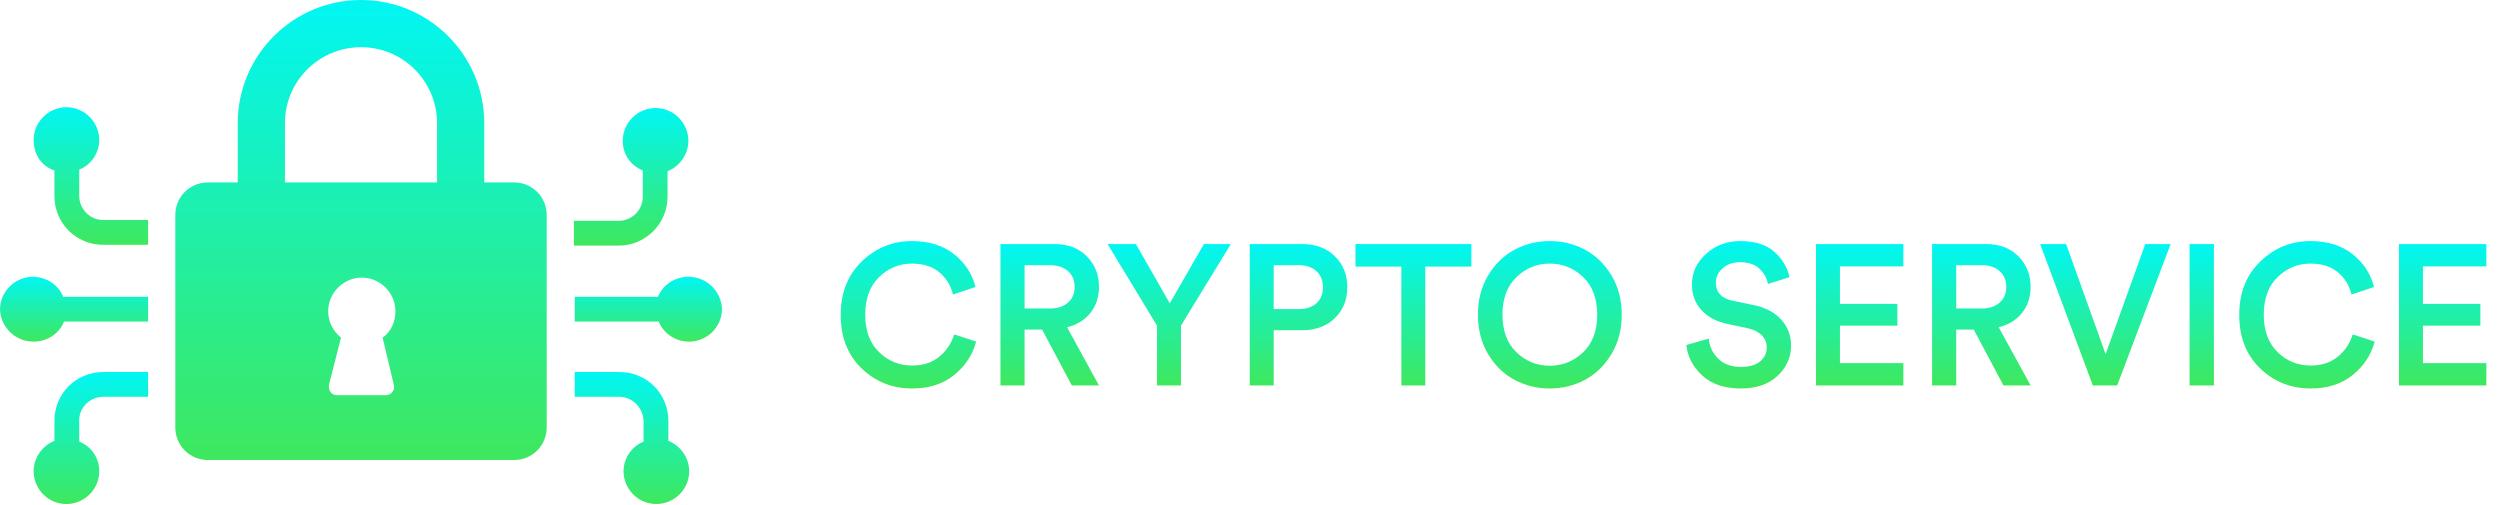
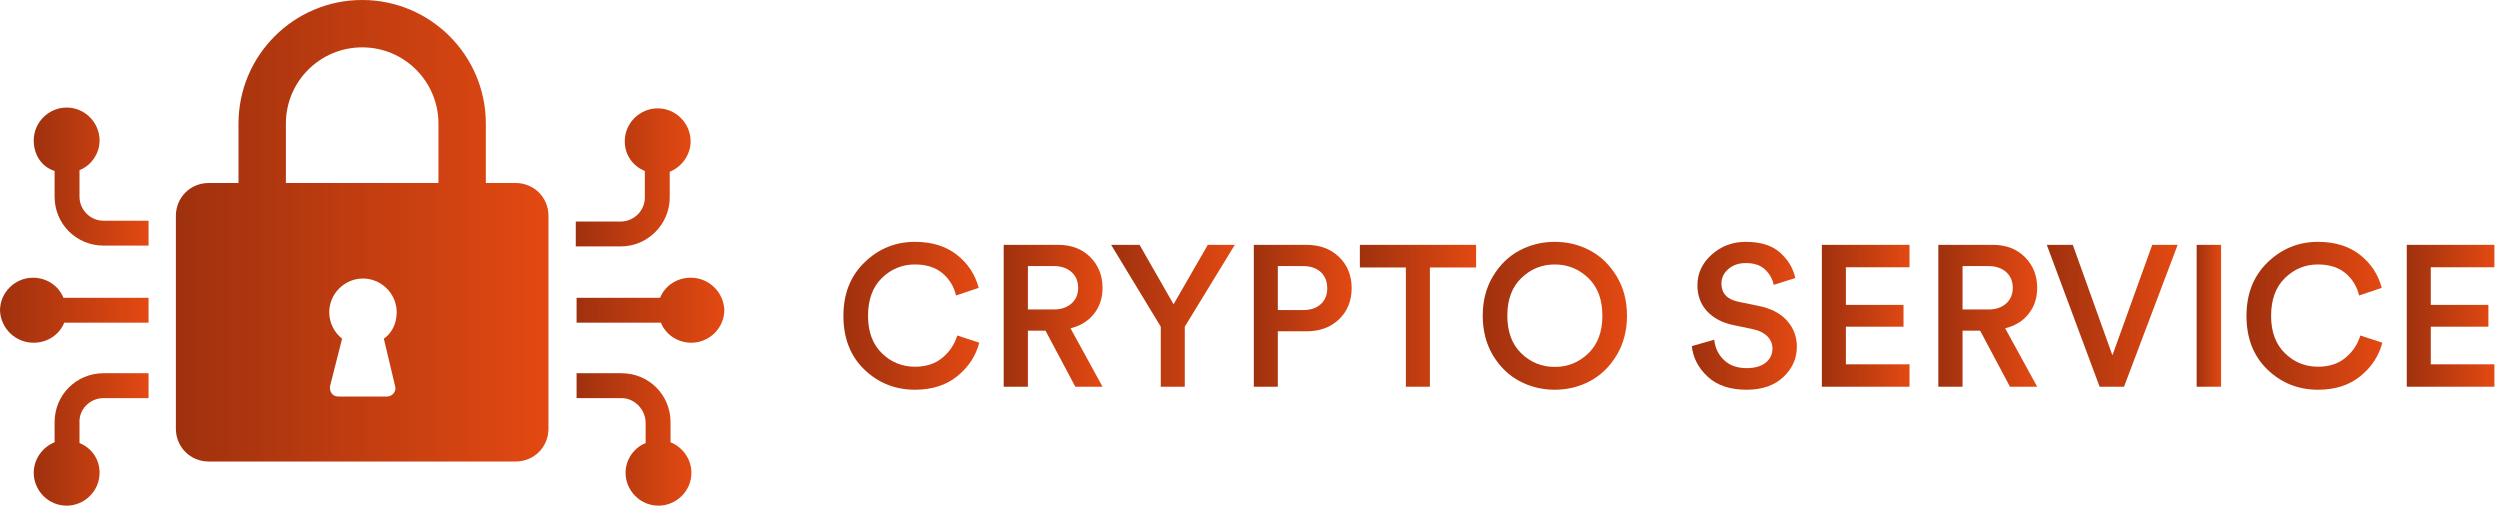
- <svg xmlns="http://www.w3.org/2000/svg" width="992px" height="200px" viewBox="0 0 992 200" version="1.1">
+ <svg xmlns="http://www.w3.org/2000/svg" width="309px" height="63px" viewBox="0 0 309 63" version="1.1">
  <defs>
-     <linearGradient x1="50%" y1="0%" x2="50%" y2="100%" id="linearGradient-1">
-       <stop stop-color="#01F6F4" offset="0%" />
-       <stop stop-color="#3EE85D" offset="100%" />
+     <linearGradient x1="0%" y1="50%" x2="100%" y2="50%" id="linearGradient-1">
+       <stop stop-color="#9F310E" offset="0%" />
+       <stop stop-color="#E34912" offset="100%" />
    </linearGradient>
-     <linearGradient x1="50%" y1="0%" x2="50%" y2="100%" id="linearGradient-2">
-       <stop stop-color="#01F6F4" offset="0%" />
-       <stop stop-color="#3EE85D" offset="100%" />
+     <linearGradient x1="0%" y1="50%" x2="100%" y2="50%" id="linearGradient-2">
+       <stop stop-color="#9F310E" offset="0%" />
+       <stop stop-color="#E34912" offset="100%" />
    </linearGradient>
-     <linearGradient x1="50%" y1="0%" x2="50%" y2="100%" id="linearGradient-3">
-       <stop stop-color="#01F6F4" offset="0%" />
-       <stop stop-color="#3EE85D" offset="100%" />
+     <linearGradient x1="0%" y1="50%" x2="100%" y2="50%" id="linearGradient-3">
+       <stop stop-color="#9F310E" offset="0%" />
+       <stop stop-color="#E34912" offset="100%" />
    </linearGradient>
-     <linearGradient x1="50%" y1="0%" x2="50%" y2="100%" id="linearGradient-4">
-       <stop stop-color="#01F6F4" offset="0%" />
-       <stop stop-color="#3EE85D" offset="100%" />
+     <linearGradient x1="0%" y1="50%" x2="100%" y2="50%" id="linearGradient-4">
+       <stop stop-color="#9F310E" offset="0%" />
+       <stop stop-color="#E34912" offset="100%" />
    </linearGradient>
-     <linearGradient x1="50%" y1="0%" x2="50%" y2="100%" id="linearGradient-5">
-       <stop stop-color="#01F6F4" offset="0%" />
-       <stop stop-color="#3EE85D" offset="100%" />
+     <linearGradient x1="0%" y1="50%" x2="100%" y2="50%" id="linearGradient-5">
+       <stop stop-color="#9F310E" offset="0%" />
+       <stop stop-color="#E34912" offset="100%" />
    </linearGradient>
-     <linearGradient x1="50%" y1="0%" x2="50%" y2="100%" id="linearGradient-6">
-       <stop stop-color="#01F6F4" offset="0%" />
-       <stop stop-color="#3EE85D" offset="100%" />
+     <linearGradient x1="0%" y1="50%" x2="100%" y2="50%" id="linearGradient-6">
+       <stop stop-color="#9F310E" offset="0%" />
+       <stop stop-color="#E34912" offset="100%" />
    </linearGradient>
-     <linearGradient x1="50%" y1="0%" x2="50%" y2="100%" id="linearGradient-7">
-       <stop stop-color="#01F6F4" offset="0%" />
-       <stop stop-color="#3EE85D" offset="100%" />
+     <linearGradient x1="0%" y1="50%" x2="100%" y2="50%" id="linearGradient-7">
+       <stop stop-color="#9F310E" offset="0%" />
+       <stop stop-color="#E34912" offset="100%" />
    </linearGradient>
-     <linearGradient x1="50%" y1="0%" x2="50%" y2="100%" id="linearGradient-8">
-       <stop stop-color="#01F6F4" offset="0%" />
-       <stop stop-color="#3EE85D" offset="100%" />
+     <linearGradient x1="0%" y1="50%" x2="100%" y2="50%" id="linearGradient-8">
+       <stop stop-color="#9F310E" offset="0%" />
+       <stop stop-color="#E34912" offset="100%" />
    </linearGradient>
-     <linearGradient x1="50%" y1="0%" x2="50%" y2="100%" id="linearGradient-9">
-       <stop stop-color="#01F6F4" offset="0%" />
-       <stop stop-color="#3EE85D" offset="100%" />
+     <linearGradient x1="0%" y1="50%" x2="100%" y2="50%" id="linearGradient-9">
+       <stop stop-color="#9F310E" offset="0%" />
+       <stop stop-color="#E34912" offset="100%" />
    </linearGradient>
-     <linearGradient x1="50%" y1="0%" x2="50%" y2="100%" id="linearGradient-10">
-       <stop stop-color="#01F6F4" offset="0%" />
-       <stop stop-color="#3EE85D" offset="100%" />
+     <linearGradient x1="0%" y1="50%" x2="100%" y2="50%" id="linearGradient-10">
+       <stop stop-color="#9F310E" offset="0%" />
+       <stop stop-color="#E34912" offset="100%" />
    </linearGradient>
-     <linearGradient x1="50%" y1="0%" x2="50%" y2="100%" id="linearGradient-11">
-       <stop stop-color="#01F6F4" offset="0%" />
-       <stop stop-color="#3EE85D" offset="100%" />
+     <linearGradient x1="0%" y1="50%" x2="100%" y2="50%" id="linearGradient-11">
+       <stop stop-color="#9F310E" offset="0%" />
+       <stop stop-color="#E34912" offset="100%" />
    </linearGradient>
-     <linearGradient x1="50%" y1="0%" x2="50%" y2="100%" id="linearGradient-12">
-       <stop stop-color="#01F6F4" offset="0%" />
-       <stop stop-color="#3EE85D" offset="100%" />
+     <linearGradient x1="0%" y1="50%" x2="100%" y2="50%" id="linearGradient-12">
+       <stop stop-color="#9F310E" offset="0%" />
+       <stop stop-color="#E34912" offset="100%" />
    </linearGradient>
-     <linearGradient x1="50%" y1="0%" x2="50%" y2="100%" id="linearGradient-13">
-       <stop stop-color="#01F6F4" offset="0%" />
-       <stop stop-color="#3EE85D" offset="100%" />
+     <linearGradient x1="0%" y1="50%" x2="100%" y2="50%" id="linearGradient-13">
+       <stop stop-color="#9F310E" offset="0%" />
+       <stop stop-color="#E34912" offset="100%" />
    </linearGradient>
-     <linearGradient x1="50%" y1="0%" x2="50%" y2="100%" id="linearGradient-14">
-       <stop stop-color="#01F6F4" offset="0%" />
-       <stop stop-color="#3EE85D" offset="100%" />
+     <linearGradient x1="0%" y1="50%" x2="100%" y2="50%" id="linearGradient-14">
+       <stop stop-color="#9F310E" offset="0%" />
+       <stop stop-color="#E34912" offset="100%" />
    </linearGradient>
-     <linearGradient x1="50%" y1="0%" x2="50%" y2="100%" id="linearGradient-15">
-       <stop stop-color="#01F6F4" offset="0%" />
-       <stop stop-color="#3EE85D" offset="100%" />
+     <linearGradient x1="0%" y1="50%" x2="100%" y2="50%" id="linearGradient-15">
+       <stop stop-color="#9F310E" offset="0%" />
+       <stop stop-color="#E34912" offset="100%" />
    </linearGradient>
  </defs>
-   <g id="Page-1" stroke="none" stroke-width="1" fill="none" fill-rule="evenodd">
+   <g id="Crypto-Logos" stroke="none" stroke-width="1" fill="none" fill-rule="evenodd">
    <g id="crypto-service-small" fill-rule="nonzero">
-       <g id="crypto-service" transform="translate(333.588, 95.65787)">
-         <path d="M28.333,58.486 C20.471,58.486 13.784,55.821 8.27,50.492 C2.757,45.163 0,38.093 0,29.282 C0,20.524 2.796,13.454 8.389,8.072 C13.982,2.691 20.603,0 28.254,0 C35.007,0 40.56,1.715 44.913,5.144 C49.266,8.574 52.128,12.926 53.5,18.203 L44.557,21.21 C43.66,17.569 41.84,14.615 39.096,12.346 C36.352,10.077 32.738,8.943 28.254,8.943 C23.241,8.943 18.902,10.724 15.235,14.285 C11.568,17.846 9.734,22.846 9.734,29.282 C9.734,35.561 11.555,40.481 15.195,44.042 C18.836,47.604 23.215,49.384 28.333,49.384 C32.712,49.384 36.326,48.197 39.175,45.823 C42.024,43.449 43.976,40.521 45.032,37.038 L53.737,39.887 C52.365,45.111 49.477,49.516 45.071,53.104 C40.666,56.692 35.086,58.486 28.333,58.486 Z" id="Path" fill="url(#linearGradient-1)" />
-         <path d="M91.725,57.299 L79.933,35.139 L72.969,35.139 L72.969,57.299 L63.392,57.299 L63.392,1.187 L84.919,1.187 C90.195,1.187 94.442,2.81 97.661,6.054 C100.879,9.299 102.488,13.349 102.488,18.203 C102.488,22.212 101.354,25.642 99.085,28.491 C96.817,31.34 93.73,33.239 89.826,34.189 L102.488,57.299 L91.725,57.299 Z M72.969,26.75 L83.178,26.75 C86.08,26.75 88.414,25.972 90.182,24.415 C91.949,22.859 92.833,20.788 92.833,18.203 C92.833,15.565 91.949,13.467 90.182,11.911 C88.414,10.354 86.08,9.576 83.178,9.576 L72.969,9.576 L72.969,26.75 Z" id="Shape" fill="url(#linearGradient-2)" />
-         <polygon id="Path" fill="url(#linearGradient-3)" points="125.519 33.556 105.891 1.187 117.13 1.187 130.584 24.692 144.117 1.187 154.801 1.187 135.016 33.556 135.016 57.299 125.519 57.299" />
-         <path d="M171.816,26.987 L181.709,26.987 C184.717,26.987 187.078,26.209 188.792,24.653 C190.507,23.096 191.364,20.999 191.364,18.361 C191.364,15.67 190.507,13.533 188.792,11.95 C187.078,10.368 184.717,9.576 181.709,9.576 L171.816,9.576 L171.816,26.987 Z M183.134,35.376 L171.816,35.376 L171.816,57.299 L162.319,57.299 L162.319,1.187 L183.134,1.187 C188.463,1.187 192.776,2.796 196.073,6.015 C199.371,9.233 201.02,13.322 201.02,18.282 C201.02,23.294 199.371,27.396 196.073,30.588 C192.776,33.78 188.463,35.376 183.134,35.376 Z" id="Shape" fill="url(#linearGradient-4)" />
-         <polygon id="Path" fill="url(#linearGradient-5)" points="250.246 10.13 231.964 10.13 231.964 57.299 222.467 57.299 222.467 10.13 204.265 10.13 204.265 1.187 250.246 1.187" />
-         <path d="M268.132,14.325 C264.439,17.86 262.592,22.819 262.592,29.203 C262.592,35.587 264.439,40.56 268.132,44.121 C271.825,47.683 276.231,49.464 281.348,49.464 C286.466,49.464 290.885,47.683 294.605,44.121 C298.324,40.56 300.184,35.587 300.184,29.203 C300.184,22.819 298.324,17.846 294.605,14.285 C290.885,10.724 286.466,8.943 281.348,8.943 C276.231,8.943 271.825,10.737 268.132,14.325 Z M256.894,44.873 C254.203,40.336 252.857,35.112 252.857,29.203 C252.857,23.294 254.216,18.084 256.933,13.573 C259.65,9.062 263.146,5.672 267.42,3.403 C271.693,1.134 276.336,0 281.348,0 C286.361,0 291.004,1.134 295.277,3.403 C299.551,5.672 303.06,9.062 305.803,13.573 C308.547,18.084 309.919,23.294 309.919,29.203 C309.919,35.112 308.547,40.336 305.803,44.873 C303.06,49.411 299.551,52.814 295.277,55.083 C291.004,57.351 286.361,58.486 281.348,58.486 C276.336,58.486 271.693,57.351 267.42,55.083 C263.146,52.814 259.637,49.411 256.894,44.873 Z" id="Shape" fill="url(#linearGradient-6)" />
-         <path d="M376.477,14.325 L367.929,17.015 C367.56,14.852 366.478,12.874 364.685,11.08 C362.891,9.286 360.305,8.389 356.929,8.389 C354.132,8.389 351.824,9.18 350.004,10.763 C348.184,12.346 347.273,14.245 347.273,16.461 C347.273,20.313 349.463,22.714 353.842,23.663 L361.915,25.325 C366.769,26.275 370.515,28.201 373.153,31.103 C375.791,34.005 377.11,37.46 377.11,41.47 C377.11,46.113 375.329,50.11 371.768,53.46 C368.206,56.81 363.366,58.486 357.245,58.486 C350.65,58.486 345.506,56.758 341.813,53.302 C338.119,49.846 336.035,45.823 335.56,41.233 L344.424,38.7 C344.741,41.866 346.007,44.53 348.223,46.694 C350.439,48.857 353.446,49.938 357.245,49.938 C360.516,49.938 363.036,49.213 364.803,47.762 C366.571,46.311 367.455,44.451 367.455,42.182 C367.455,40.336 366.795,38.74 365.476,37.394 C364.157,36.049 362.31,35.112 359.936,34.585 L352.022,32.923 C347.643,32.026 344.174,30.206 341.615,27.462 C339.056,24.719 337.776,21.289 337.776,17.174 C337.776,12.478 339.649,8.442 343.395,5.065 C347.142,1.688 351.626,0 356.85,0 C362.812,0 367.375,1.438 370.541,4.313 C373.707,7.189 375.685,10.526 376.477,14.325 Z" id="Path" fill="url(#linearGradient-7)" />
-         <polygon id="Path" fill="url(#linearGradient-8)" points="421.667 57.299 387.003 57.299 387.003 1.187 421.667 1.187 421.667 10.051 396.5 10.051 396.5 24.93 419.292 24.93 419.292 33.556 396.5 33.556 396.5 48.435 421.667 48.435" />
-         <path d="M461.396,57.299 L449.604,35.139 L442.639,35.139 L442.639,57.299 L433.063,57.299 L433.063,1.187 L454.589,1.187 C459.866,1.187 464.113,2.81 467.331,6.054 C470.55,9.299 472.159,13.349 472.159,18.203 C472.159,22.212 471.025,25.642 468.756,28.491 C466.487,31.34 463.401,33.239 459.496,34.189 L472.159,57.299 L461.396,57.299 Z M442.639,26.75 L452.848,26.75 C455.75,26.75 458.085,25.972 459.852,24.415 C461.62,22.859 462.504,20.788 462.504,18.203 C462.504,15.565 461.62,13.467 459.852,11.911 C458.085,10.354 455.75,9.576 452.848,9.576 L442.639,9.576 L442.639,26.75 Z" id="Shape" fill="url(#linearGradient-2)" />
-         <polygon id="Path" fill="url(#linearGradient-9)" points="501.916 44.873 517.665 1.187 527.716 1.187 506.506 57.299 496.851 57.299 475.958 1.187 486.246 1.187" />
-         <polygon id="Path" fill="url(#linearGradient-10)" points="544.89 57.299 535.235 57.299 535.235 1.187 544.89 1.187" />
-         <path d="M583.274,58.486 C575.412,58.486 568.725,55.821 563.211,50.492 C557.698,45.163 554.941,38.093 554.941,29.282 C554.941,20.524 557.737,13.454 563.33,8.072 C568.923,2.691 575.544,0 583.195,0 C589.948,0 595.501,1.715 599.854,5.144 C604.207,8.574 607.069,12.926 608.441,18.203 L599.498,21.21 C598.601,17.569 596.781,14.615 594.037,12.346 C591.293,10.077 587.679,8.943 583.195,8.943 C578.182,8.943 573.843,10.724 570.176,14.285 C566.509,17.846 564.675,22.846 564.675,29.282 C564.675,35.561 566.496,40.481 570.136,44.042 C573.777,47.604 578.156,49.384 583.274,49.384 C587.653,49.384 591.267,48.197 594.116,45.823 C596.965,43.449 598.917,40.521 599.973,37.038 L608.678,39.887 C607.306,45.111 604.418,49.516 600.012,53.104 C595.607,56.692 590.027,58.486 583.274,58.486 Z" id="Path" fill="url(#linearGradient-1)" />
-         <polygon id="Path" fill="url(#linearGradient-8)" points="652.997 57.299 618.333 57.299 618.333 1.187 652.997 1.187 652.997 10.051 627.83 10.051 627.83 24.93 650.623 24.93 650.623 33.556 627.83 33.556 627.83 48.435 652.997 48.435" />
+       <g id="CRYPTO-SERVICE-LOCK" transform="translate(0, 0)">
+         <path d="M6.749,21.131 L6.749,24.306 C6.749,27.679 9.429,30.357 12.804,30.357 L18.362,30.357 L18.362,27.282 L12.804,27.282 C11.116,27.282 9.826,25.893 9.826,24.306 L9.826,21.032 C11.315,20.437 12.308,18.949 12.308,17.361 C12.308,15.179 10.521,13.294 8.238,13.294 C6.055,13.294 4.169,15.079 4.169,17.361 C4.169,19.147 5.161,20.635 6.749,21.131" id="Path" fill="url(#linearGradient-1)" />
+         <path d="M12.804,49.206 L18.362,49.206 L18.362,46.131 L12.804,46.131 C9.429,46.131 6.749,48.81 6.749,52.183 L6.749,54.663 C5.26,55.258 4.169,56.746 4.169,58.433 C4.169,60.615 5.955,62.5 8.238,62.5 C10.422,62.5 12.308,60.714 12.308,58.433 C12.308,56.746 11.315,55.357 9.826,54.762 L9.826,52.282 C9.727,50.595 11.116,49.206 12.804,49.206" id="Path" fill="url(#linearGradient-2)" />
+         <path d="M4.169,42.361 C5.856,42.361 7.345,41.369 7.94,39.881 L18.362,39.881 L18.362,36.806 L7.841,36.806 C7.246,35.317 5.757,34.325 4.07,34.325 C1.886,34.326 1.68970858e-15,36.111 1.68970858e-15,38.393 C0.101,40.62 1.94,42.371 4.169,42.362" id="Path" fill="url(#linearGradient-3)" />
+         <path d="M82.779,24.405 L82.779,21.23 C84.268,20.635 85.36,19.147 85.36,17.46 C85.36,15.278 83.573,13.393 81.29,13.393 C79.106,13.393 77.221,15.179 77.221,17.46 C77.221,19.147 78.213,20.536 79.702,21.131 L79.702,24.405 C79.702,26.091 78.312,27.381 76.724,27.381 L71.166,27.381 L71.166,30.456 L76.724,30.456 C80.099,30.456 82.779,27.679 82.779,24.405" id="Path" fill="url(#linearGradient-1)" />
+         <path d="M79.801,52.282 L79.801,54.762 C78.312,55.357 77.32,56.845 77.32,58.433 C77.32,60.615 79.106,62.5 81.389,62.5 C83.573,62.5 85.459,60.714 85.459,58.433 C85.459,56.746 84.367,55.258 82.878,54.663 L82.878,52.183 C82.878,48.81 80.198,46.131 76.823,46.131 L71.265,46.131 L71.265,49.206 L76.823,49.206 C78.412,49.206 79.801,50.595 79.801,52.282" id="Path" fill="url(#linearGradient-2)" />
+         <path d="M85.36,34.325 C83.672,34.325 82.183,35.317 81.588,36.806 L71.265,36.806 L71.265,39.881 L81.687,39.881 C82.283,41.369 83.771,42.361 85.459,42.361 C87.642,42.361 89.528,40.575 89.528,38.294 C89.427,36.067 87.588,34.316 85.36,34.325" id="Path" fill="url(#linearGradient-4)" />
+         <path d="M25.806,57.044 L63.722,57.044 C66.005,57.044 67.791,55.258 67.791,52.976 L67.791,26.687 C67.791,24.405 66.005,22.619 63.722,22.619 L60.049,22.619 L60.049,15.278 C60.049,6.845 53.201,-3.37941716e-15 44.764,-3.37941716e-15 C36.327,-3.37941716e-15 29.479,6.845 29.479,15.278 L29.479,22.619 L25.806,22.619 C23.523,22.619 21.737,24.405 21.737,26.687 L21.737,52.976 C21.737,55.258 23.523,57.044 25.806,57.044 L25.806,57.044 Z M48.834,47.718 C49.032,48.313 48.536,49.008 47.841,49.008 L41.786,49.008 C41.092,49.008 40.695,48.413 40.794,47.718 L42.283,41.865 C41.29,41.071 40.695,39.881 40.695,38.591 C40.695,36.31 42.58,34.425 44.863,34.425 C47.146,34.425 49.032,36.31 49.032,38.591 C49.032,39.98 48.436,41.171 47.444,41.865 L48.834,47.718 Z M35.335,15.278 C35.335,10.02 39.603,5.853 44.764,5.853 C50.025,5.853 54.193,10.119 54.193,15.278 L54.193,22.619 L35.335,22.619 L35.335,15.278 L35.335,15.278 Z" id="Shape" fill="url(#linearGradient-5)" />
      </g>
-       <g id="crypto-seervice-lock">
-         <path d="M21.598,67.619 L21.598,77.778 C21.598,88.572 30.174,97.143 40.973,97.143 L58.759,97.143 L58.759,87.302 L40.973,87.302 C35.573,87.302 31.444,82.857 31.444,77.778 L31.444,67.302 C36.208,65.397 39.384,60.635 39.384,55.556 C39.384,48.572 33.667,42.54 26.363,42.54 C19.374,42.54 13.34,48.254 13.34,55.556 C13.34,61.27 16.516,66.032 21.598,67.619" id="Path" fill="url(#linearGradient-11)" />
-         <path d="M40.973,157.461 L58.759,157.461 L58.759,147.62 L40.973,147.62 C30.174,147.62 21.598,156.191 21.598,166.984 L21.598,174.921 C16.834,176.825 13.34,181.587 13.34,186.984 C13.34,193.968 19.057,200 26.363,200 C33.35,200 39.384,194.286 39.384,186.984 C39.384,181.587 36.208,177.143 31.444,175.239 L31.444,167.302 C31.126,161.905 35.573,157.461 40.973,157.461" id="Path" fill="url(#linearGradient-12)" />
-         <path d="M13.34,135.556 C18.739,135.556 23.504,132.381 25.409,127.619 L58.759,127.619 L58.759,117.778 L25.092,117.778 C23.186,113.016 18.422,109.841 13.023,109.841 C6.035,109.842 5.40706747e-15,115.557 5.40706747e-15,122.858 C0.322,129.983 6.208,135.586 13.34,135.557" id="Path" fill="url(#linearGradient-13)" />
-         <path d="M264.892,78.095 L264.892,67.936 C269.656,66.032 273.15,61.27 273.15,55.873 C273.15,48.889 267.433,42.857 260.128,42.857 C253.141,42.857 247.106,48.572 247.106,55.873 C247.106,61.27 250.282,65.714 255.046,67.619 L255.046,78.095 C255.046,83.492 250.6,87.619 245.518,87.619 L227.732,87.619 L227.732,97.461 L245.518,97.461 C256.316,97.461 264.892,88.572 264.892,78.095" id="Path" fill="url(#linearGradient-11)" />
-         <path d="M255.363,167.302 L255.363,175.239 C250.6,177.143 247.423,181.905 247.423,186.984 C247.423,193.968 253.141,200 260.446,200 C267.433,200 273.468,194.286 273.468,186.984 C273.468,181.587 269.974,176.825 265.21,174.921 L265.21,166.984 C265.21,156.191 256.634,147.62 245.835,147.62 L228.049,147.62 L228.049,157.461 L245.835,157.461 C250.917,157.461 255.363,161.905 255.363,167.302" id="Path" fill="url(#linearGradient-12)" />
-         <path d="M273.15,109.841 C267.751,109.841 262.987,113.016 261.081,117.779 L228.049,117.779 L228.049,127.619 L261.399,127.619 C263.304,132.381 268.069,135.556 273.468,135.556 C280.456,135.556 286.49,129.841 286.49,122.539 C286.168,115.415 280.282,109.813 273.15,109.841" id="Path" fill="url(#linearGradient-14)" />
-         <path d="M82.58,182.54 L203.911,182.54 C211.215,182.54 216.932,176.825 216.932,169.524 L216.932,85.397 C216.932,78.095 211.215,72.381 203.91,72.381 L192.158,72.381 L192.158,48.89 C192.158,21.905 170.242,-1.08141349e-14 143.245,-1.08141349e-14 C116.248,-1.08141349e-14 94.332,21.905 94.332,48.889 L94.332,72.381 L82.58,72.381 C75.275,72.381 69.558,78.095 69.558,85.397 L69.558,169.524 C69.558,176.825 75.275,182.54 82.58,182.54 L82.58,182.54 Z M156.267,152.698 C156.903,154.603 155.315,156.826 153.091,156.826 L133.717,156.826 C131.494,156.826 130.223,154.92 130.54,152.698 L135.304,133.968 C132.128,131.428 130.223,127.619 130.223,123.492 C130.223,116.191 136.258,110.159 143.563,110.159 C150.868,110.159 156.903,116.191 156.903,123.492 C156.903,127.936 154.997,131.746 151.821,133.968 L156.267,152.698 Z M113.071,48.889 C113.071,32.064 126.729,18.73 143.245,18.73 C160.079,18.73 173.418,32.381 173.418,48.889 L173.418,72.381 L113.071,72.381 L113.071,48.89 L113.071,48.889 Z" id="Shape" fill="url(#linearGradient-15)" />
+       <g id="CRYPTO-SERVICE" transform="translate(104.2463, 29.89308)">
+         <path d="M8.854,18.277 C6.397,18.277 4.307,17.444 2.584,15.779 C0.861,14.114 0,11.904 0,9.151 C0,6.414 0.874,4.204 2.622,2.523 C4.369,0.841 6.439,0 8.829,0 C10.94,0 12.675,0.536 14.035,1.608 C15.396,2.679 16.29,4.04 16.719,5.688 L13.924,6.628 C13.644,5.49 13.075,4.567 12.217,3.858 C11.36,3.149 10.231,2.795 8.829,2.795 C7.263,2.795 5.907,3.351 4.761,4.464 C3.615,5.577 3.042,7.139 3.042,9.151 C3.042,11.113 3.611,12.65 4.748,13.763 C5.886,14.876 7.255,15.433 8.854,15.433 C10.222,15.433 11.352,15.062 12.242,14.32 C13.133,13.578 13.743,12.663 14.072,11.574 L16.793,12.465 C16.364,14.097 15.461,15.474 14.085,16.595 C12.708,17.716 10.964,18.277 8.854,18.277 Z" id="Path" fill="url(#linearGradient-6)" />
+         <path d="M28.664,17.906 L24.979,10.981 L22.803,10.981 L22.803,17.906 L19.81,17.906 L19.81,0.371 L26.537,0.371 C28.186,0.371 29.513,0.878 30.519,1.892 C31.525,2.906 32.028,4.171 32.028,5.688 C32.028,6.941 31.673,8.013 30.964,8.903 C30.255,9.794 29.291,10.387 28.071,10.684 L32.028,17.906 L28.664,17.906 Z M22.803,8.359 L25.993,8.359 C26.9,8.359 27.629,8.116 28.182,7.63 C28.734,7.143 29.01,6.496 29.01,5.688 C29.01,4.864 28.734,4.209 28.182,3.722 C27.629,3.236 26.9,2.993 25.993,2.993 L22.803,2.993 L22.803,8.359 Z" id="Shape" fill="url(#linearGradient-7)" />
+         <polygon id="Path" fill="url(#linearGradient-8)" points="39.225 10.486 33.091 0.371 36.603 0.371 40.807 7.716 45.037 0.371 48.375 0.371 42.192 10.486 42.192 17.906 39.225 17.906" />
+         <path d="M53.693,8.434 L56.784,8.434 C57.724,8.434 58.462,8.19 58.998,7.704 C59.533,7.218 59.801,6.562 59.801,5.738 C59.801,4.897 59.533,4.229 58.998,3.734 C58.462,3.24 57.724,2.993 56.784,2.993 L53.693,2.993 L53.693,8.434 Z M57.229,11.055 L53.693,11.055 L53.693,17.906 L50.725,17.906 L50.725,0.371 L57.229,0.371 C58.895,0.371 60.242,0.874 61.273,1.88 C62.303,2.885 62.819,4.163 62.819,5.713 C62.819,7.279 62.303,8.561 61.273,9.559 C60.242,10.556 58.895,11.055 57.229,11.055 Z" id="Shape" fill="url(#linearGradient-9)" />
+         <polygon id="Path" fill="url(#linearGradient-10)" points="78.202 3.166 72.489 3.166 72.489 17.906 69.521 17.906 69.521 3.166 63.833 3.166 63.833 0.371 78.202 0.371" />
+         <path d="M83.791,4.476 C82.637,5.581 82.06,7.131 82.06,9.126 C82.06,11.121 82.637,12.675 83.791,13.788 C84.945,14.901 86.322,15.457 87.921,15.457 C89.521,15.457 90.902,14.901 92.064,13.788 C93.226,12.675 93.808,11.121 93.808,9.126 C93.808,7.131 93.226,5.577 92.064,4.464 C90.902,3.351 89.521,2.795 87.921,2.795 C86.322,2.795 84.945,3.355 83.791,4.476 Z M80.279,14.023 C79.438,12.605 79.018,10.973 79.018,9.126 C79.018,7.279 79.443,5.651 80.292,4.241 C81.141,2.832 82.233,1.772 83.569,1.063 C84.904,0.354 86.355,0 87.921,0 C89.488,0 90.939,0.354 92.274,1.063 C93.61,1.772 94.706,2.832 95.564,4.241 C96.421,5.651 96.85,7.279 96.85,9.126 C96.85,10.973 96.421,12.605 95.564,14.023 C94.706,15.441 93.61,16.504 92.274,17.213 C90.939,17.922 89.488,18.277 87.921,18.277 C86.355,18.277 84.904,17.922 83.569,17.213 C82.233,16.504 81.137,15.441 80.279,14.023 Z" id="Shape" fill="url(#linearGradient-11)" />
+         <path d="M117.649,4.476 L114.978,5.317 C114.863,4.641 114.525,4.023 113.964,3.462 C113.403,2.902 112.595,2.622 111.54,2.622 C110.666,2.622 109.945,2.869 109.376,3.364 C108.807,3.858 108.523,4.452 108.523,5.144 C108.523,6.348 109.207,7.098 110.576,7.395 L113.098,7.914 C114.615,8.211 115.786,8.813 116.61,9.72 C117.435,10.626 117.847,11.706 117.847,12.959 C117.847,14.41 117.29,15.659 116.177,16.706 C115.064,17.753 113.552,18.277 111.639,18.277 C109.578,18.277 107.971,17.737 106.816,16.657 C105.662,15.577 105.011,14.32 104.863,12.885 L107.633,12.094 C107.732,13.083 108.127,13.916 108.82,14.592 C109.512,15.268 110.452,15.606 111.639,15.606 C112.661,15.606 113.449,15.379 114.001,14.926 C114.553,14.472 114.83,13.891 114.83,13.182 C114.83,12.605 114.623,12.106 114.211,11.686 C113.799,11.265 113.222,10.973 112.48,10.808 L110.007,10.288 C108.638,10.008 107.554,9.439 106.755,8.582 C105.955,7.725 105.555,6.653 105.555,5.367 C105.555,3.899 106.14,2.638 107.311,1.583 C108.482,0.528 109.883,0 111.515,0 C113.379,0 114.805,0.449 115.794,1.348 C116.783,2.246 117.402,3.289 117.649,4.476 Z" id="Path" fill="url(#linearGradient-12)" />
+         <polygon id="Path" fill="url(#linearGradient-13)" points="131.771 17.906 120.938 17.906 120.938 0.371 131.771 0.371 131.771 3.141 123.906 3.141 123.906 7.791 131.029 7.791 131.029 10.486 123.906 10.486 123.906 15.136 131.771 15.136" />
+         <path d="M144.186,17.906 L140.501,10.981 L138.325,10.981 L138.325,17.906 L135.332,17.906 L135.332,0.371 L142.059,0.371 C143.708,0.371 145.035,0.878 146.041,1.892 C147.047,2.906 147.55,4.171 147.55,5.688 C147.55,6.941 147.195,8.013 146.486,8.903 C145.777,9.794 144.813,10.387 143.593,10.684 L147.55,17.906 L144.186,17.906 Z M138.325,8.359 L141.515,8.359 C142.422,8.359 143.152,8.116 143.704,7.63 C144.256,7.143 144.532,6.496 144.532,5.688 C144.532,4.864 144.256,4.209 143.704,3.722 C143.152,3.236 142.422,2.993 141.515,2.993 L138.325,2.993 L138.325,8.359 Z" id="Shape" fill="url(#linearGradient-7)" />
+         <polygon id="Path" fill="url(#linearGradient-14)" points="156.849 14.023 161.77 0.371 164.911 0.371 158.283 17.906 155.266 17.906 148.737 0.371 151.952 0.371" />
+         <polygon id="Path" fill="url(#linearGradient-15)" points="170.278 17.906 167.261 17.906 167.261 0.371 170.278 0.371" />
+         <path d="M182.273,18.277 C179.816,18.277 177.727,17.444 176.004,15.779 C174.281,14.114 173.419,11.904 173.419,9.151 C173.419,6.414 174.293,4.204 176.041,2.523 C177.788,0.841 179.858,0 182.248,0 C184.359,0 186.094,0.536 187.454,1.608 C188.815,2.679 189.709,4.04 190.138,5.688 L187.343,6.628 C187.063,5.49 186.494,4.567 185.637,3.858 C184.779,3.149 183.65,2.795 182.248,2.795 C180.682,2.795 179.326,3.351 178.18,4.464 C177.034,5.577 176.461,7.139 176.461,9.151 C176.461,11.113 177.03,12.65 178.168,13.763 C179.305,14.876 180.674,15.433 182.273,15.433 C183.642,15.433 184.771,15.062 185.661,14.32 C186.552,13.578 187.162,12.663 187.491,11.574 L190.212,12.465 C189.783,14.097 188.881,15.474 187.504,16.595 C186.127,17.716 184.383,18.277 182.273,18.277 Z" id="Path" fill="url(#linearGradient-6)" />
+         <polygon id="Path" fill="url(#linearGradient-13)" points="204.062 17.906 193.229 17.906 193.229 0.371 204.062 0.371 204.062 3.141 196.197 3.141 196.197 7.791 203.32 7.791 203.32 10.486 196.197 10.486 196.197 15.136 204.062 15.136" />
      </g>
    </g>
  </g>
</svg>
